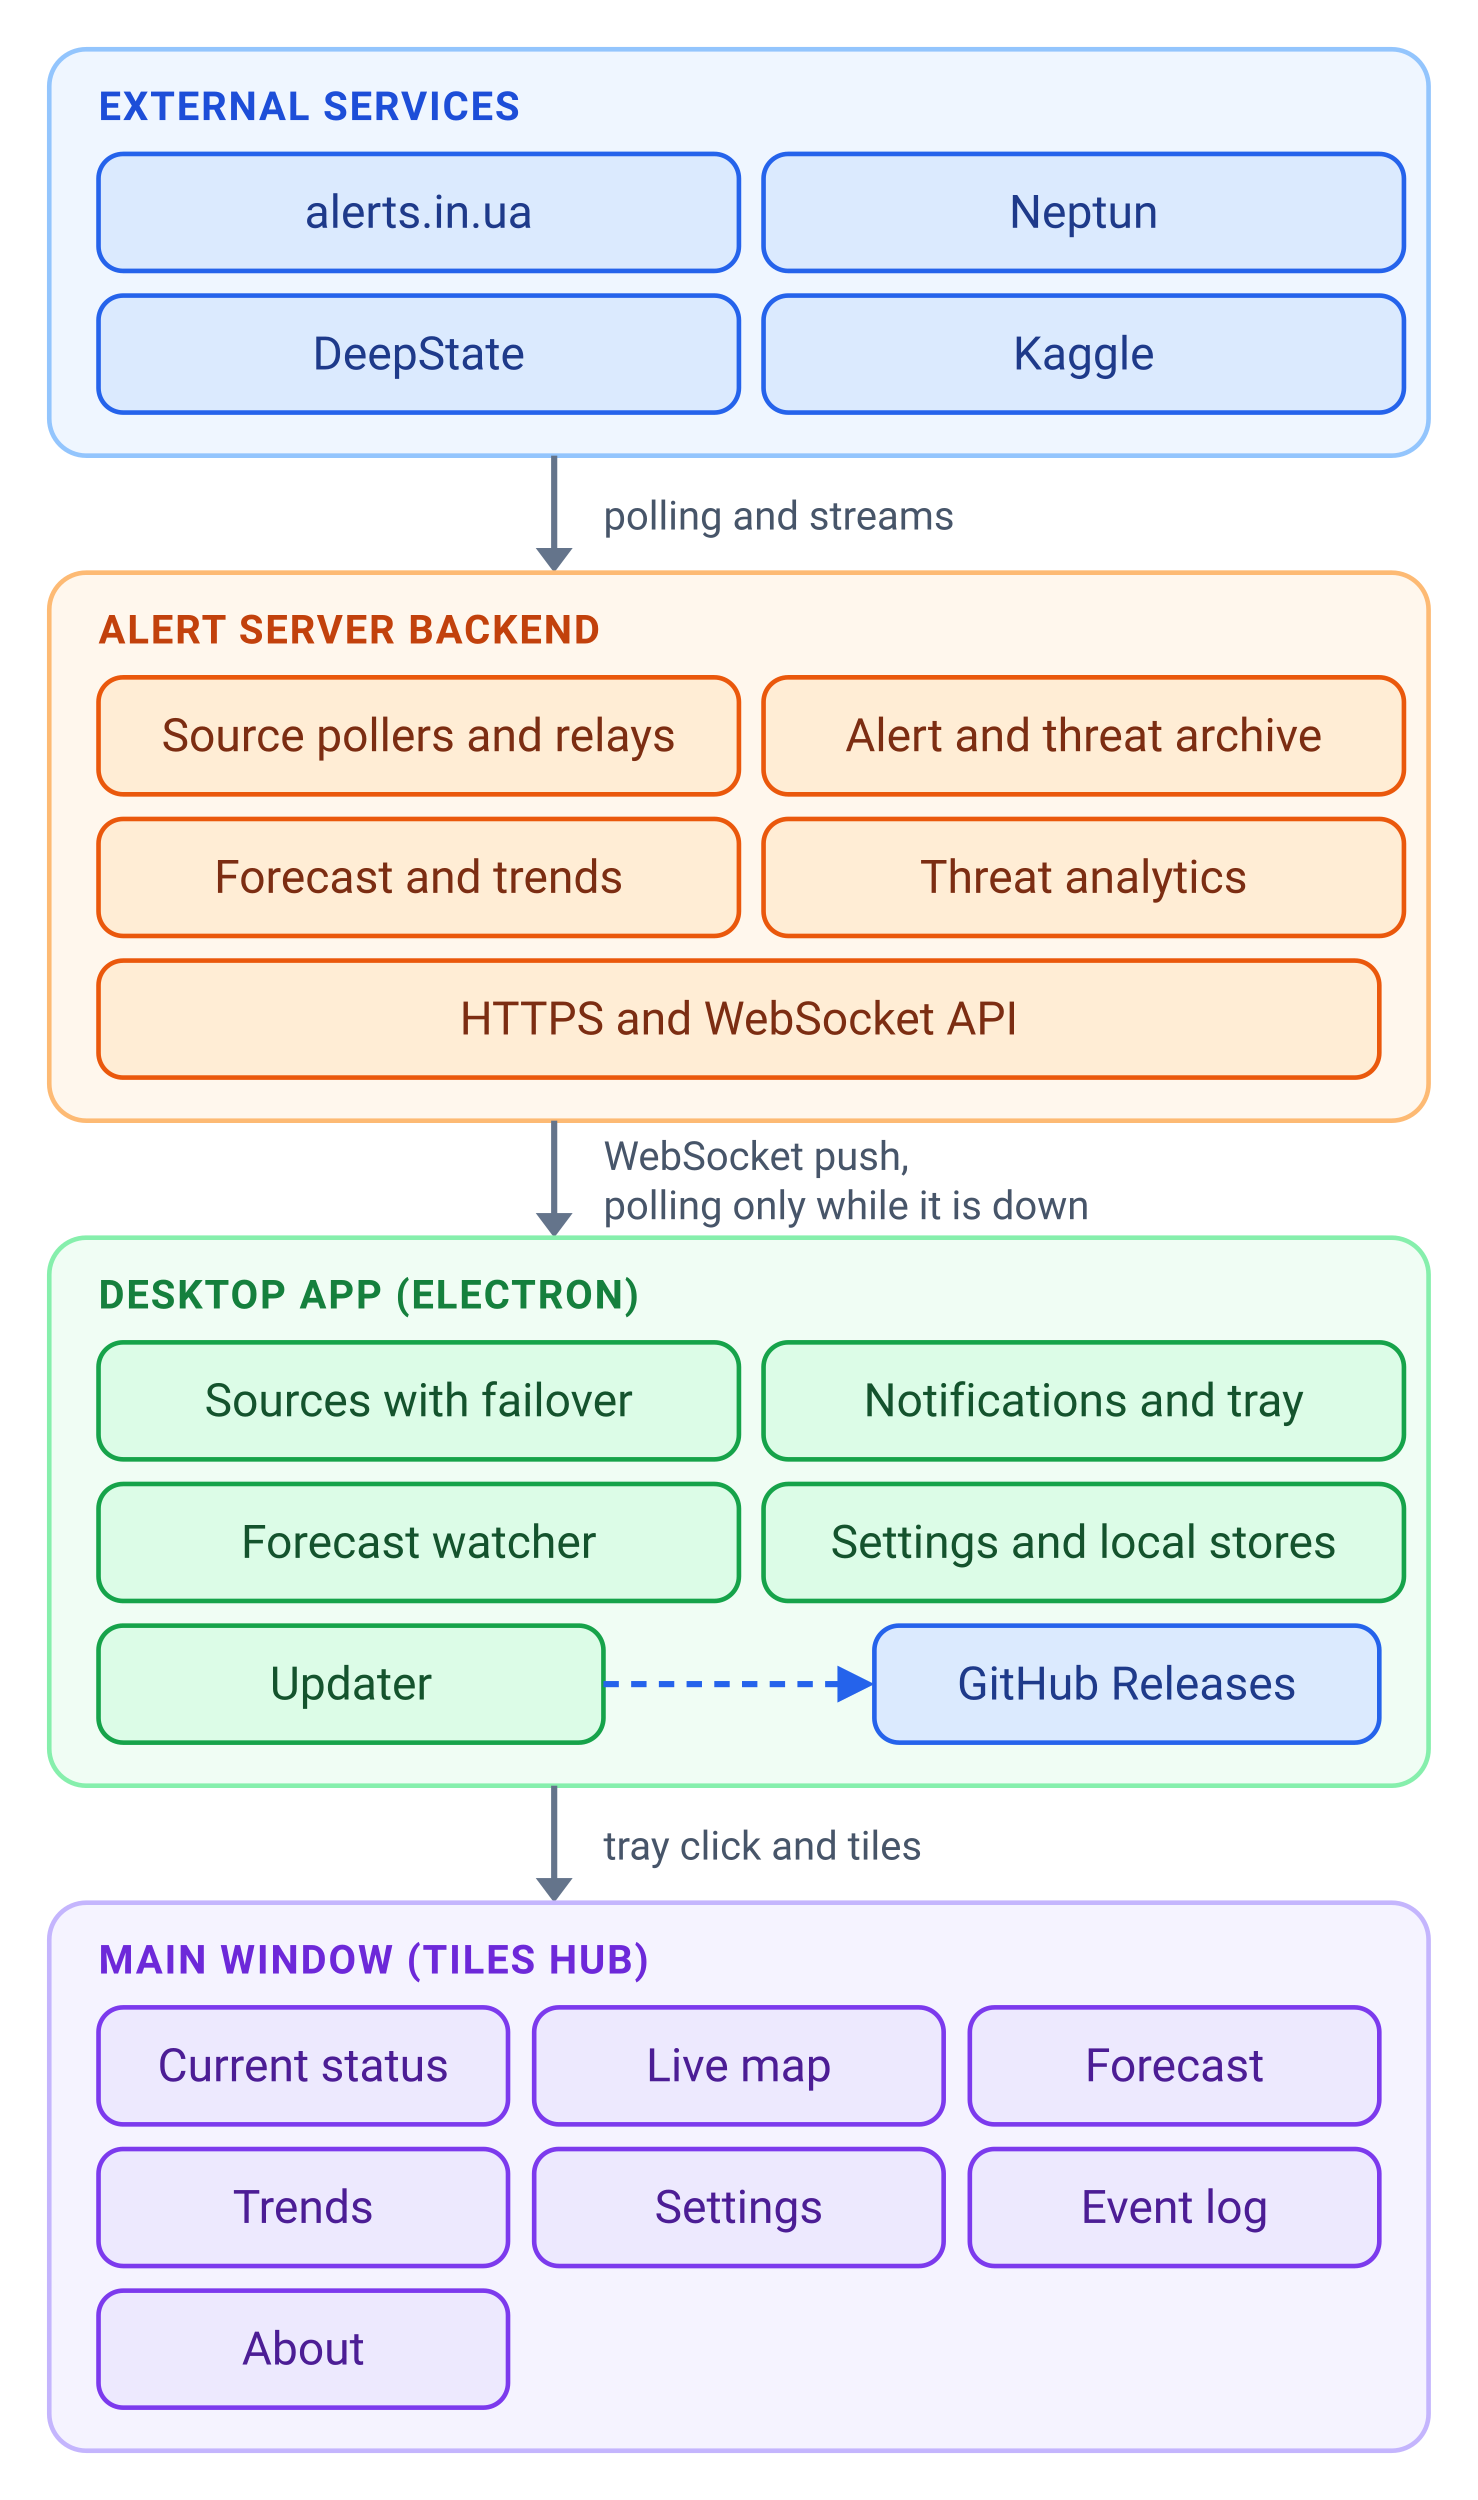
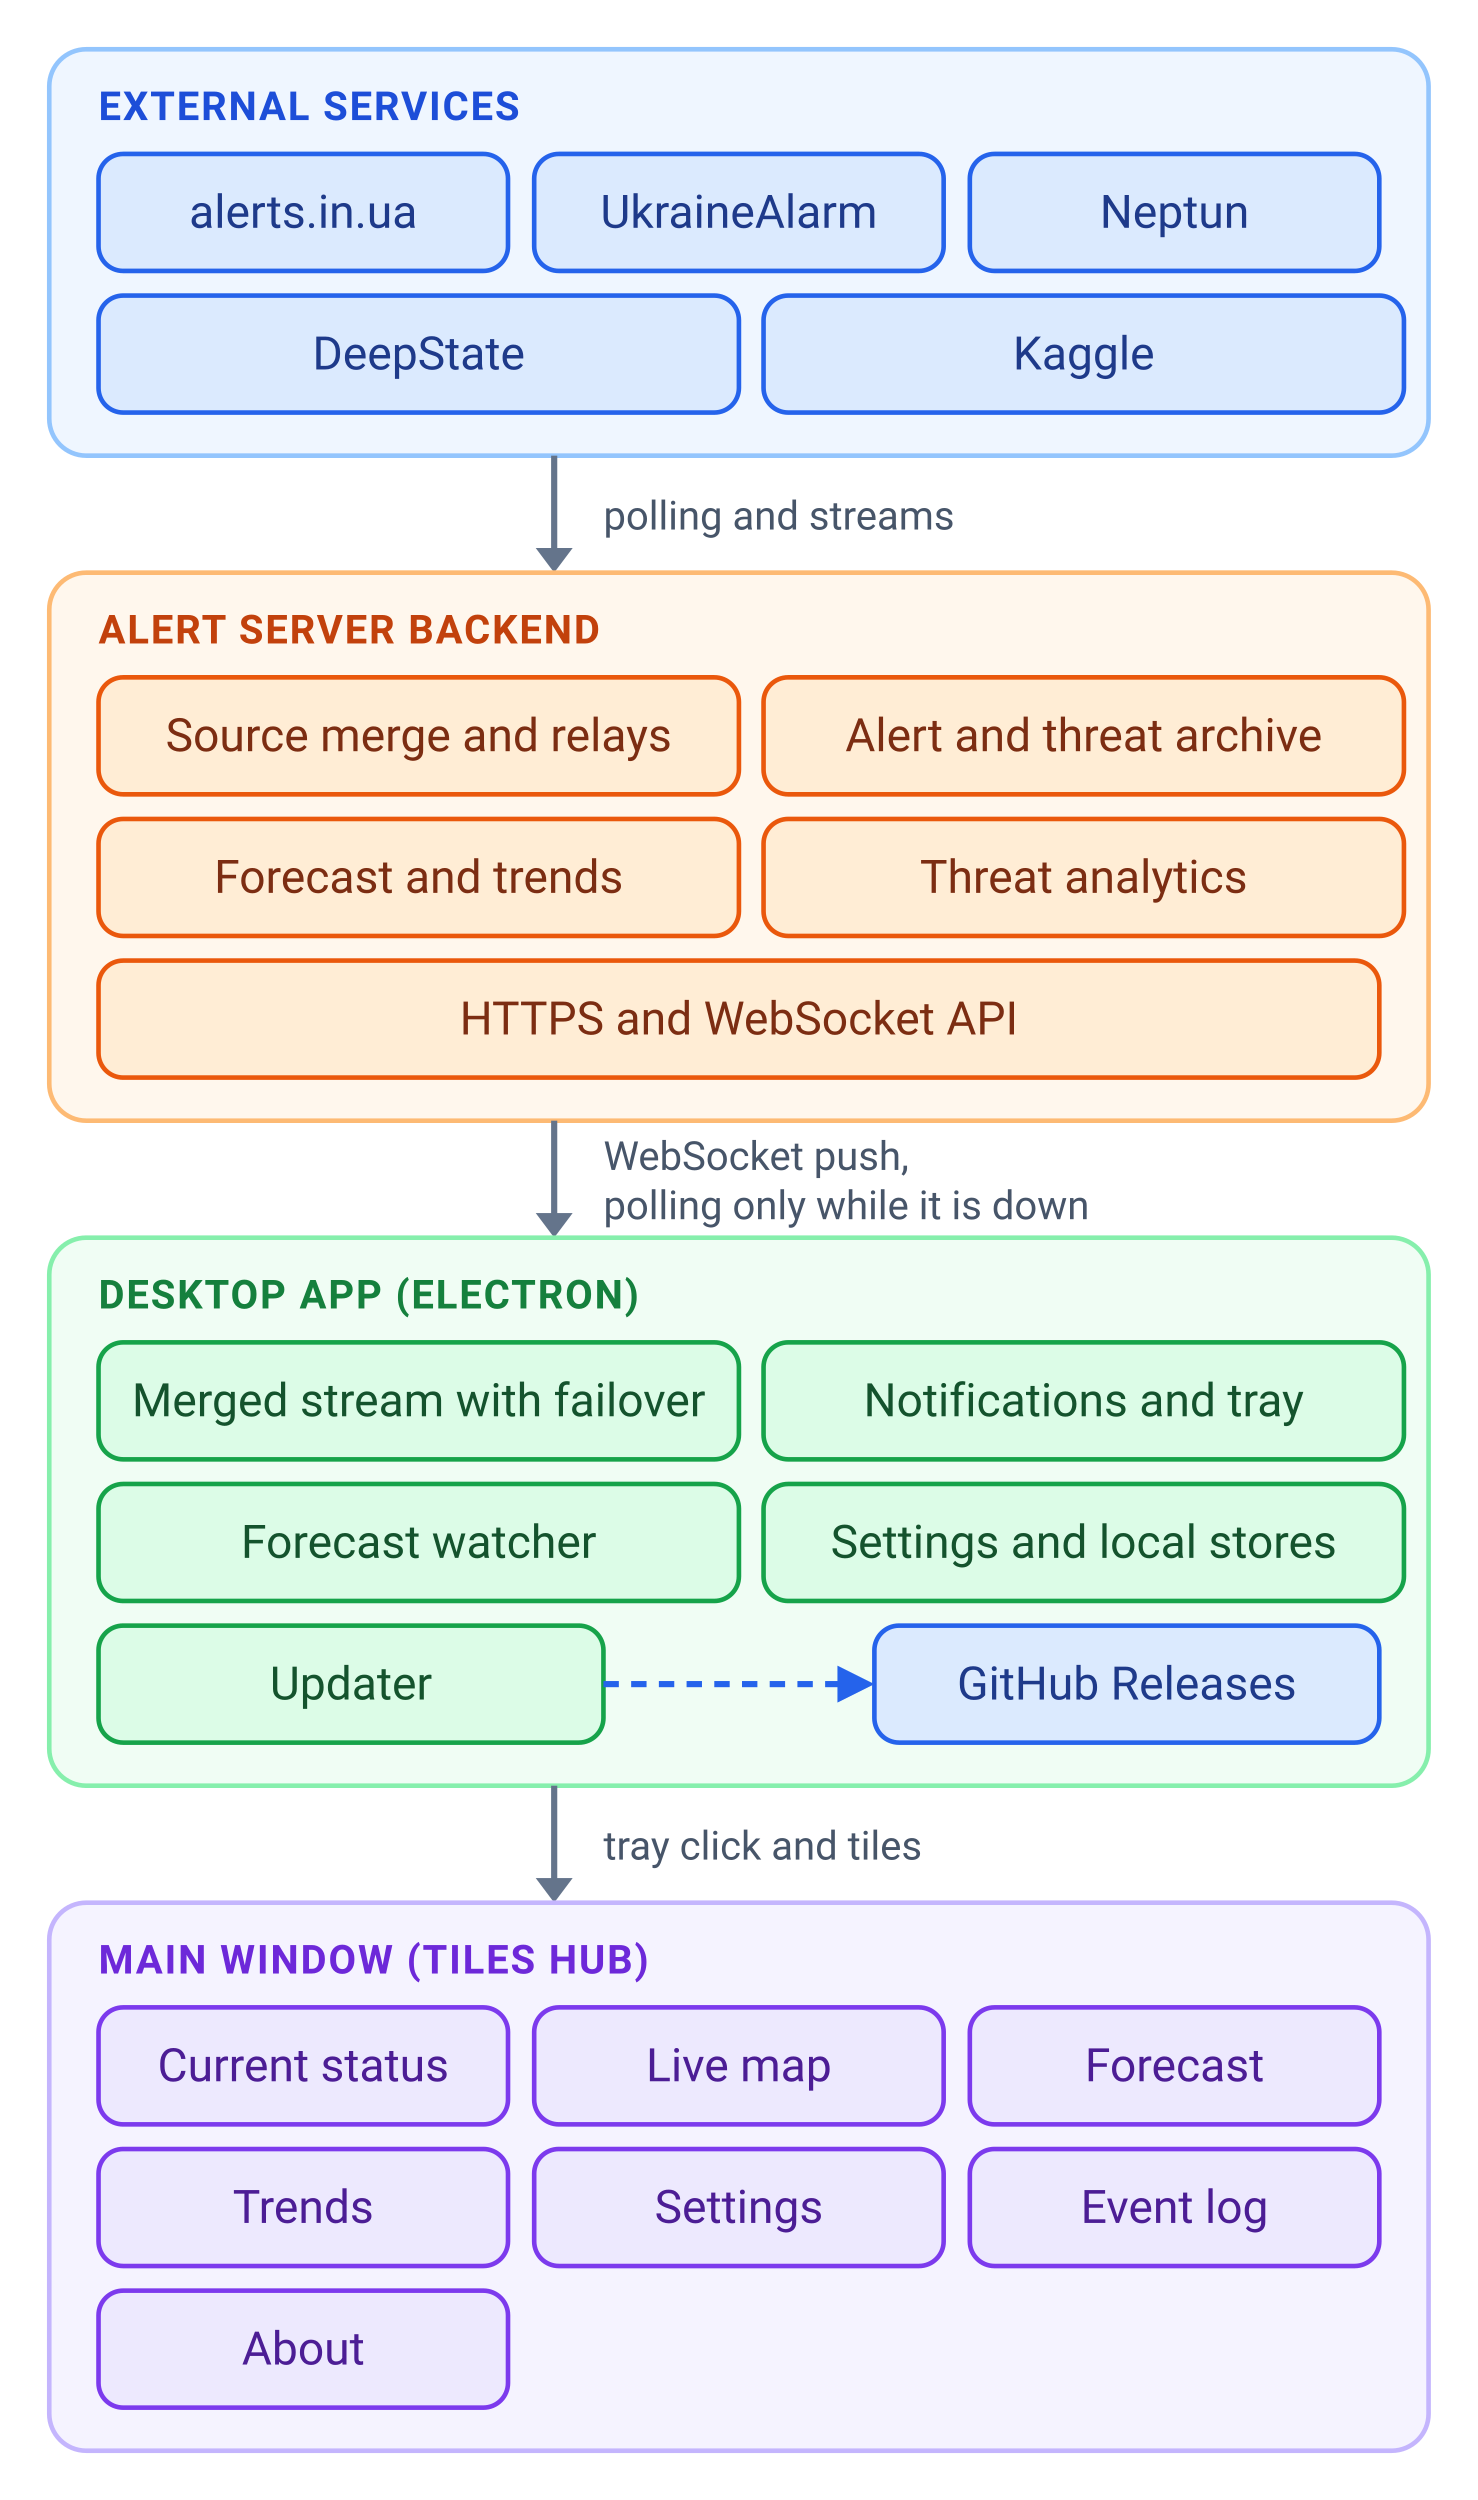
<svg xmlns="http://www.w3.org/2000/svg" viewBox="0 0 480 812" role="img" aria-label="Alert Server architecture: external services feed the backend, which pushes to the desktop app and its main window" font-family="'Segoe UI', system-ui, -apple-system, Roboto, Helvetica, Arial, sans-serif">
  <style>
    .band-ext { fill: #eff6ff; stroke: #93c5fd; }
    .band-srv { fill: #fff7ed; stroke: #fdba74; }
    .band-app { fill: #f0fdf4; stroke: #86efac; }
    .band-win { fill: #f5f3ff; stroke: #c4b5fd; }
    .box-ext { fill: #dbeafe; stroke: #2563eb; }
    .box-srv { fill: #ffedd5; stroke: #ea580c; }
    .box-app { fill: #dcfce7; stroke: #16a34a; }
    .box-win { fill: #ede9fe; stroke: #7c3aed; }
    .txt-ext { fill: #1e3a8a; }
    .txt-srv { fill: #7c2d12; }
    .txt-app { fill: #14532d; }
    .txt-win { fill: #4c1d95; }
    .title-ext { fill: #1d4ed8; }
    .title-srv { fill: #c2410c; }
    .title-app { fill: #15803d; }
    .title-win { fill: #6d28d9; }
    .arrow { stroke: #64748b; fill: none; }
    .arrow-dash { stroke: #2563eb; fill: none; }
    .head { fill: #64748b; }
    .head-dash { fill: #2563eb; }
    .note { fill: #475569; }
    @media (prefers-color-scheme: dark) {
        .band-ext { fill: #172554; stroke: #3b82f6; }
        .band-srv { fill: #431407; stroke: #ea580c; }
        .band-app { fill: #052e16; stroke: #22c55e; }
        .band-win { fill: #2e1065; stroke: #8b5cf6; }
        .box-ext { fill: #1e3a8a; stroke: #60a5fa; }
        .box-srv { fill: #7c2d12; stroke: #fb923c; }
        .box-app { fill: #14532d; stroke: #4ade80; }
        .box-win { fill: #4c1d95; stroke: #a78bfa; }
        .txt-ext { fill: #dbeafe; }
        .txt-srv { fill: #ffedd5; }
        .txt-app { fill: #dcfce7; }
        .txt-win { fill: #ede9fe; }
        .title-ext { fill: #93c5fd; }
        .title-srv { fill: #fdba74; }
        .title-app { fill: #86efac; }
        .title-win { fill: #c4b5fd; }
        .arrow { stroke: #94a3b8; }
        .arrow-dash { stroke: #60a5fa; }
        .head { fill: #94a3b8; }
        .head-dash { fill: #60a5fa; }
        .note { fill: #cbd5e1; }
    }
</style>
  <rect class="band-ext" x="16" y="16" width="448" height="132" rx="12" stroke-width="1.5" />
  <text class="title-ext" x="32" y="39" font-size="13" font-weight="700" letter-spacing="0.6">EXTERNAL SERVICES</text>
-   <rect class="box-ext" x="32" y="50" width="208" height="38" rx="8" stroke-width="1.5" />
-   <text class="txt-ext" x="136" y="74" font-size="15" text-anchor="middle">alerts.in.ua</text>
-   <rect class="box-ext" x="248" y="50" width="208" height="38" rx="8" stroke-width="1.5" />
-   <text class="txt-ext" x="352" y="74" font-size="15" text-anchor="middle">Neptun</text>
+   <rect class="box-ext" x="32" y="50" width="133" height="38" rx="8" stroke-width="1.5" />
+   <text class="txt-ext" x="98.5" y="74" font-size="15" text-anchor="middle">alerts.in.ua</text>
+   <rect class="box-ext" x="173.5" y="50" width="133" height="38" rx="8" stroke-width="1.5" />
+   <text class="txt-ext" x="240" y="74" font-size="15" text-anchor="middle">UkraineAlarm</text>
+   <rect class="box-ext" x="315" y="50" width="133" height="38" rx="8" stroke-width="1.5" />
+   <text class="txt-ext" x="381.5" y="74" font-size="15" text-anchor="middle">Neptun</text>
  <rect class="box-ext" x="32" y="96" width="208" height="38" rx="8" stroke-width="1.5" />
  <text class="txt-ext" x="136" y="120" font-size="15" text-anchor="middle">DeepState</text>
  <rect class="box-ext" x="248" y="96" width="208" height="38" rx="8" stroke-width="1.5" />
  <text class="txt-ext" x="352" y="120" font-size="15" text-anchor="middle">Kaggle</text>
  <line class="arrow" x1="180" y1="148" x2="180" y2="180" stroke-width="2" />
  <path class="head" d="M174 178 L180 186 L186 178 Z" />
  <text class="note" x="196" y="172" font-size="13">polling and streams</text>
  <rect class="band-srv" x="16" y="186" width="448" height="178" rx="12" stroke-width="1.5" />
  <text class="title-srv" x="32" y="209" font-size="13" font-weight="700" letter-spacing="0.6">ALERT SERVER BACKEND</text>
  <rect class="box-srv" x="32" y="220" width="208" height="38" rx="8" stroke-width="1.5" />
-   <text class="txt-srv" x="136" y="244" font-size="15" text-anchor="middle">Source pollers and relays</text>
+   <text class="txt-srv" x="136" y="244" font-size="15" text-anchor="middle">Source merge and relays</text>
  <rect class="box-srv" x="248" y="220" width="208" height="38" rx="8" stroke-width="1.5" />
  <text class="txt-srv" x="352" y="244" font-size="15" text-anchor="middle">Alert and threat archive</text>
  <rect class="box-srv" x="32" y="266" width="208" height="38" rx="8" stroke-width="1.5" />
  <text class="txt-srv" x="136" y="290" font-size="15" text-anchor="middle">Forecast and trends</text>
  <rect class="box-srv" x="248" y="266" width="208" height="38" rx="8" stroke-width="1.5" />
  <text class="txt-srv" x="352" y="290" font-size="15" text-anchor="middle">Threat analytics</text>
  <rect class="box-srv" x="32" y="312" width="416" height="38" rx="8" stroke-width="1.5" />
  <text class="txt-srv" x="240" y="336" font-size="15" text-anchor="middle">HTTPS and WebSocket API</text>
  <line class="arrow" x1="180" y1="364" x2="180" y2="396" stroke-width="2" />
  <path class="head" d="M174 394 L180 402 L186 394 Z" />
  <text class="note" x="196" y="380" font-size="13">WebSocket push,</text>
  <text class="note" x="196" y="396" font-size="13">polling only while it is down</text>
  <rect class="band-app" x="16" y="402" width="448" height="178" rx="12" stroke-width="1.5" />
  <text class="title-app" x="32" y="425" font-size="13" font-weight="700" letter-spacing="0.6">DESKTOP APP (ELECTRON)</text>
  <rect class="box-app" x="32" y="436" width="208" height="38" rx="8" stroke-width="1.5" />
-   <text class="txt-app" x="136" y="460" font-size="15" text-anchor="middle">Sources with failover</text>
+   <text class="txt-app" x="136" y="460" font-size="15" text-anchor="middle">Merged stream with failover</text>
  <rect class="box-app" x="248" y="436" width="208" height="38" rx="8" stroke-width="1.5" />
  <text class="txt-app" x="352" y="460" font-size="15" text-anchor="middle">Notifications and tray</text>
  <rect class="box-app" x="32" y="482" width="208" height="38" rx="8" stroke-width="1.5" />
  <text class="txt-app" x="136" y="506" font-size="15" text-anchor="middle">Forecast watcher</text>
  <rect class="box-app" x="248" y="482" width="208" height="38" rx="8" stroke-width="1.5" />
  <text class="txt-app" x="352" y="506" font-size="15" text-anchor="middle">Settings and local stores</text>
  <rect class="box-app" x="32" y="528" width="164" height="38" rx="8" stroke-width="1.5" />
  <text class="txt-app" x="114" y="552" font-size="15" text-anchor="middle">Updater</text>
  <rect class="box-ext" x="284" y="528" width="164" height="38" rx="8" stroke-width="1.5" />
  <text class="txt-ext" x="366" y="552" font-size="15" text-anchor="middle">GitHub Releases</text>
  <line class="arrow-dash" x1="196" y1="547" x2="274" y2="547" stroke-width="2" stroke-dasharray="5 4" />
  <path class="head-dash" d="M272 541 L284 547 L272 553 Z" />
  <line class="arrow" x1="180" y1="580" x2="180" y2="612" stroke-width="2" />
  <path class="head" d="M174 610 L180 618 L186 610 Z" />
  <text class="note" x="196" y="604" font-size="13">tray click and tiles</text>
  <rect class="band-win" x="16" y="618" width="448" height="178" rx="12" stroke-width="1.5" />
  <text class="title-win" x="32" y="641" font-size="13" font-weight="700" letter-spacing="0.6">MAIN WINDOW (TILES HUB)</text>
  <rect class="box-win" x="32" y="652" width="133" height="38" rx="8" stroke-width="1.5" />
  <text class="txt-win" x="98.5" y="676" font-size="15" text-anchor="middle">Current status</text>
  <rect class="box-win" x="173.5" y="652" width="133" height="38" rx="8" stroke-width="1.5" />
  <text class="txt-win" x="240" y="676" font-size="15" text-anchor="middle">Live map</text>
  <rect class="box-win" x="315" y="652" width="133" height="38" rx="8" stroke-width="1.5" />
  <text class="txt-win" x="381.5" y="676" font-size="15" text-anchor="middle">Forecast</text>
  <rect class="box-win" x="32" y="698" width="133" height="38" rx="8" stroke-width="1.5" />
  <text class="txt-win" x="98.5" y="722" font-size="15" text-anchor="middle">Trends</text>
  <rect class="box-win" x="173.5" y="698" width="133" height="38" rx="8" stroke-width="1.5" />
  <text class="txt-win" x="240" y="722" font-size="15" text-anchor="middle">Settings</text>
  <rect class="box-win" x="315" y="698" width="133" height="38" rx="8" stroke-width="1.5" />
  <text class="txt-win" x="381.5" y="722" font-size="15" text-anchor="middle">Event log</text>
  <rect class="box-win" x="32" y="744" width="133" height="38" rx="8" stroke-width="1.5" />
  <text class="txt-win" x="98.5" y="768" font-size="15" text-anchor="middle">About</text>
</svg>
